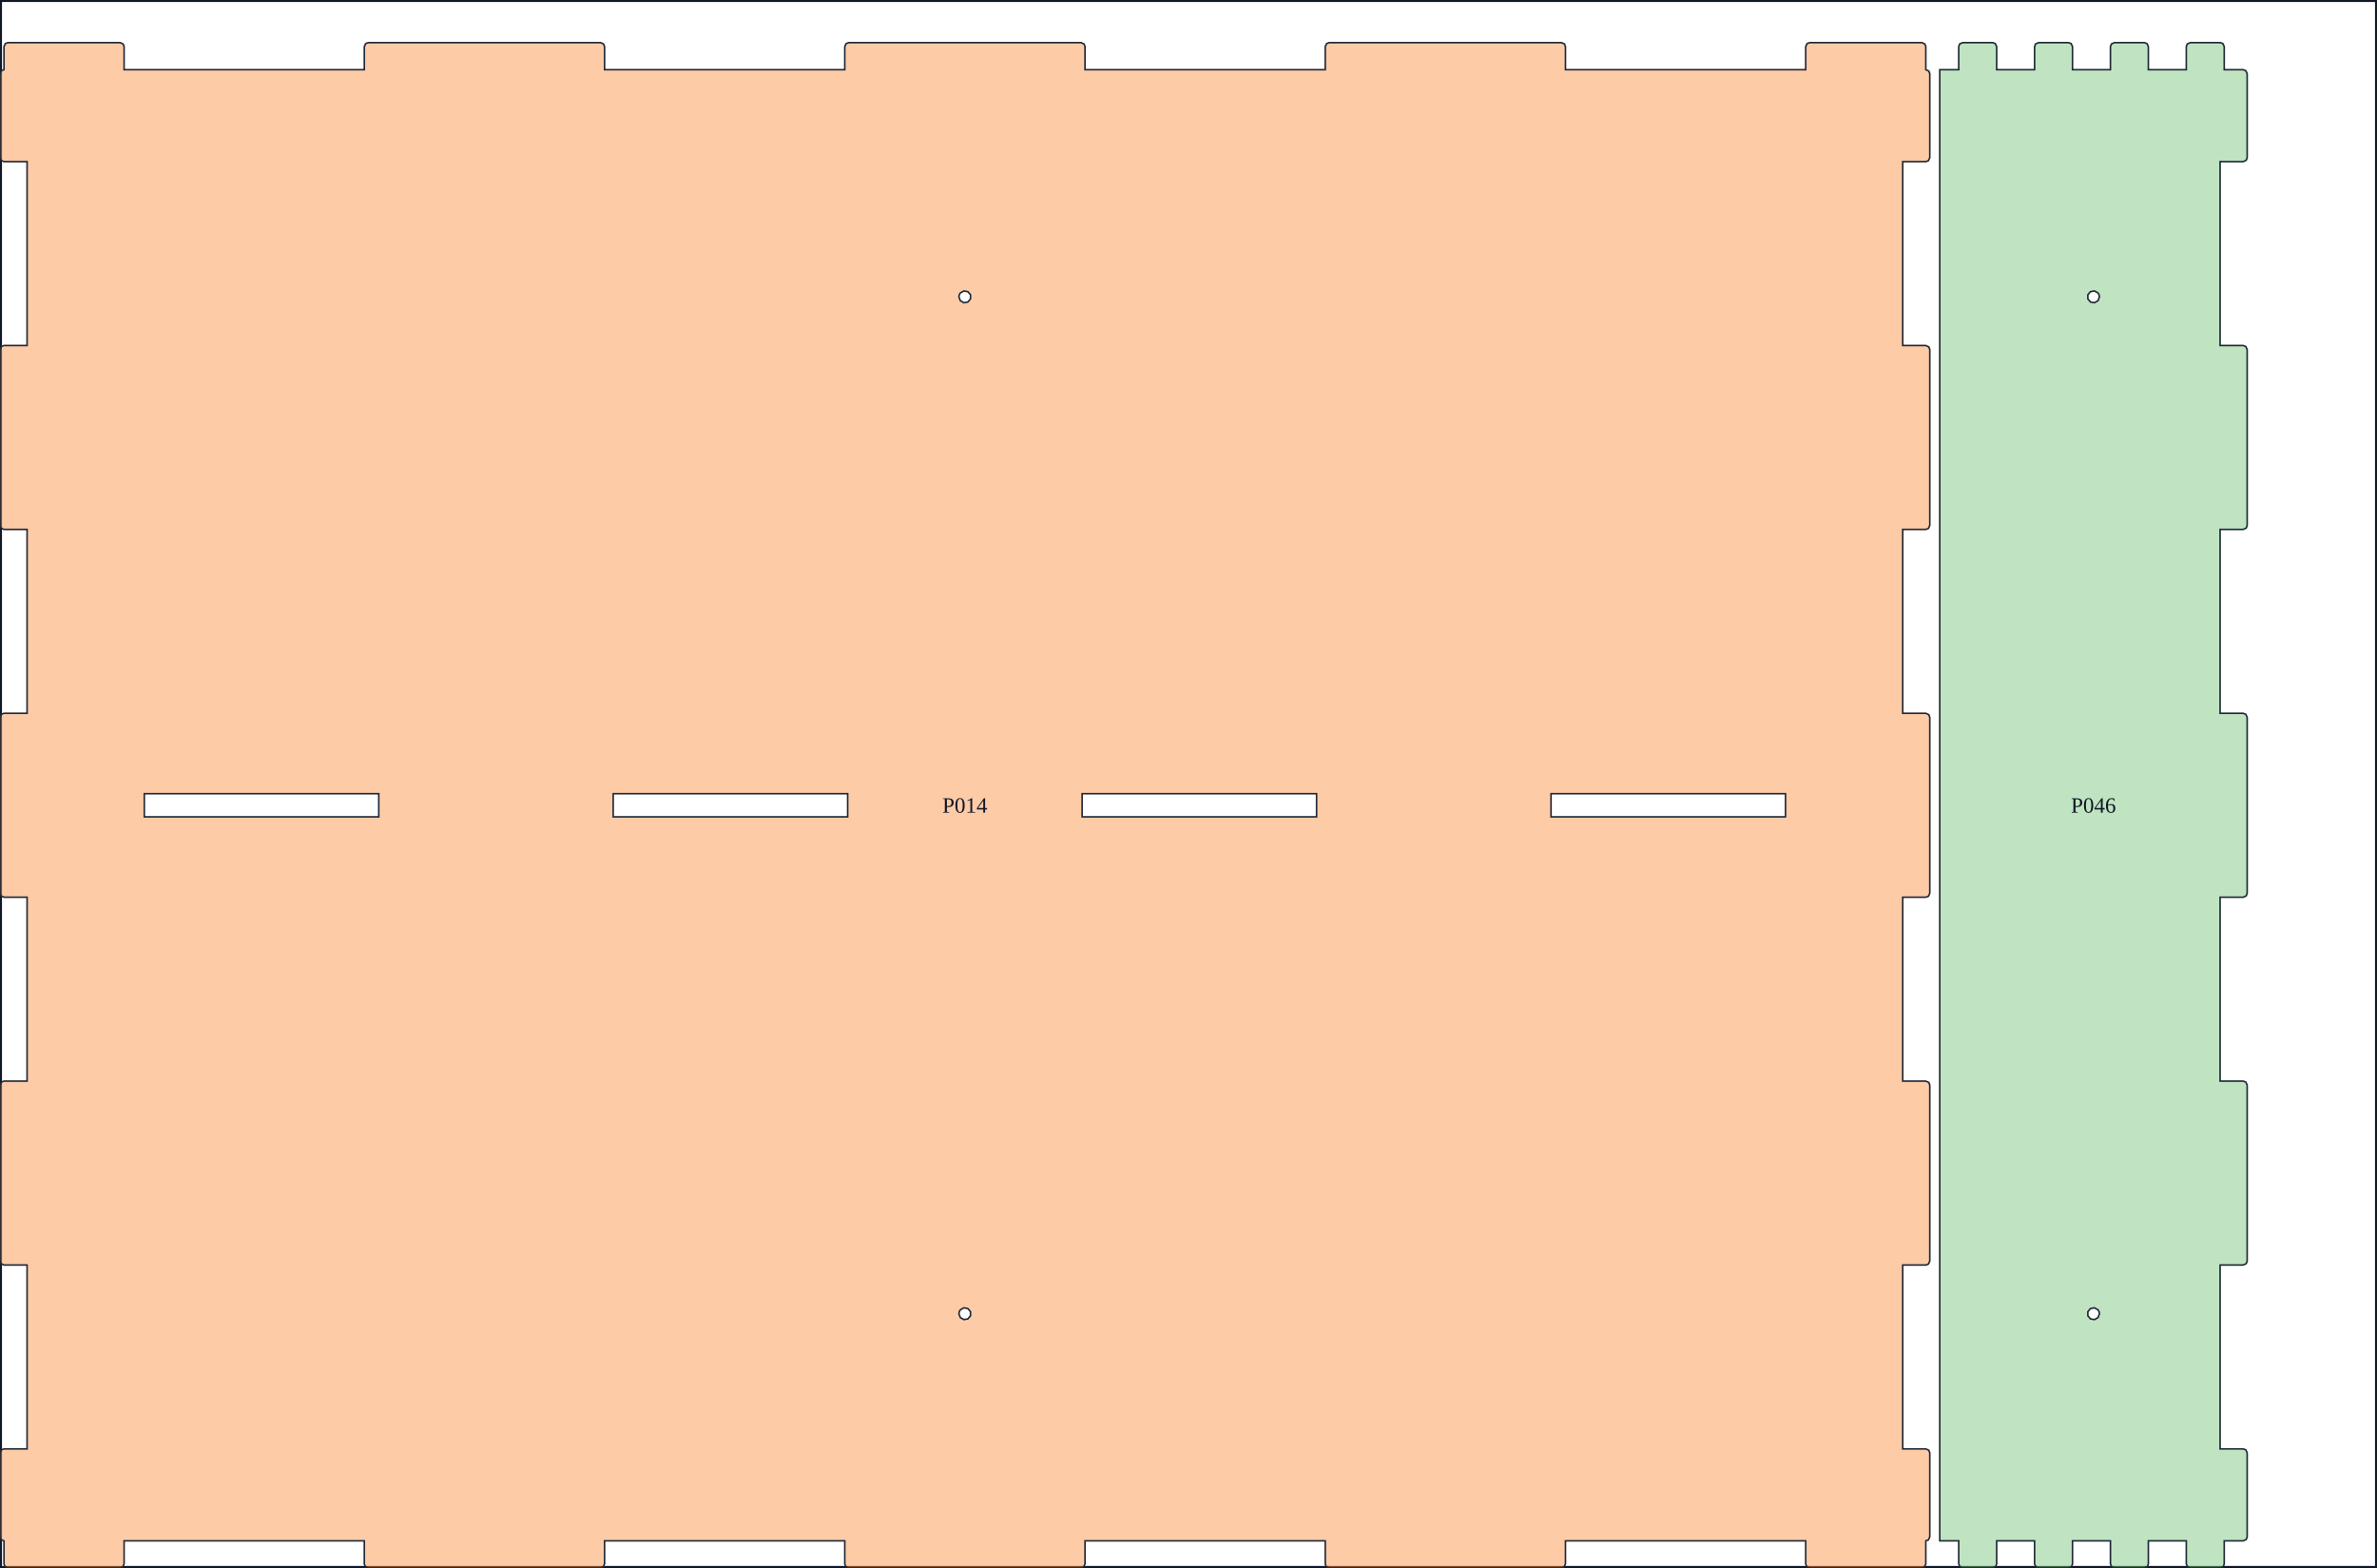
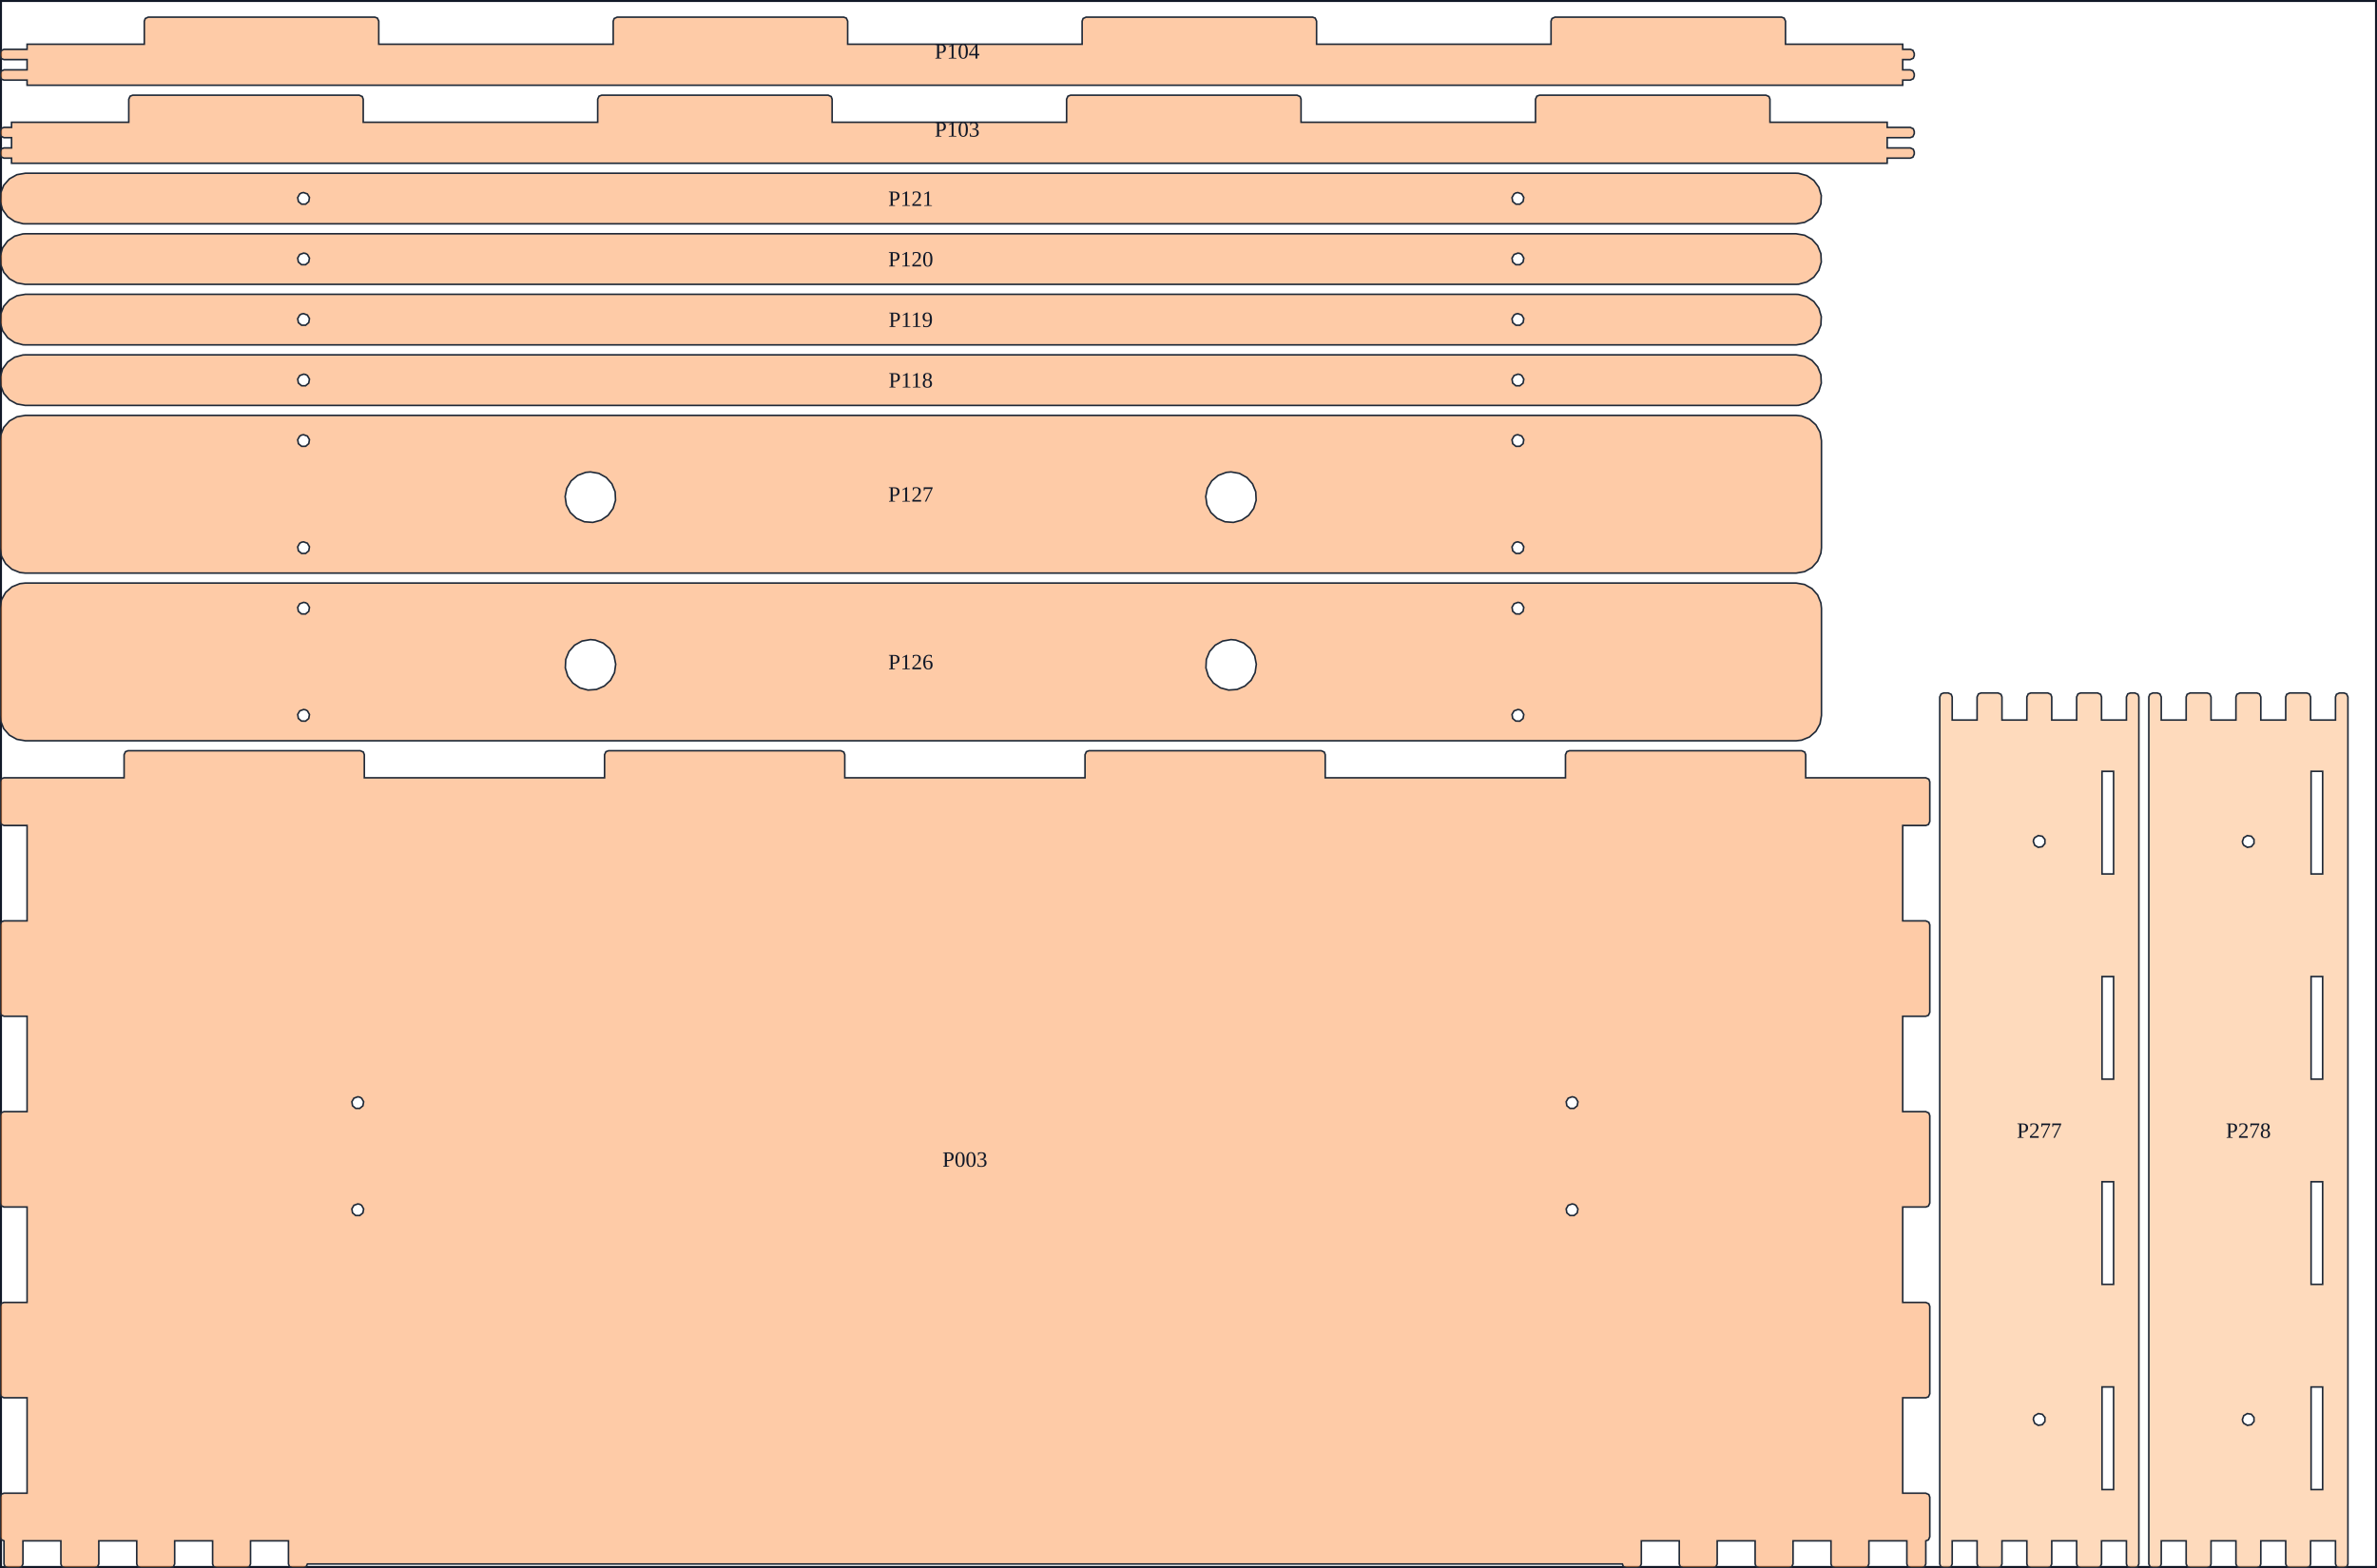
<svg xmlns="http://www.w3.org/2000/svg" width="1193.8mm" height="787.4mm" viewBox="0 0 1193.8 787.4">
  <rect width="1193.8" height="787.4" fill="white" stroke="#111827" stroke-width="2" />
  <g transform="translate(0 787.4) scale(1 -1)">
-     <path d="M 13.600 706.225 L 2.000 706.225 L 0.494 706.909 L 0.000 708.225 L 0.000 750.400 L 0.684 751.906 L 2.000 752.400 L 2.000 764.000 L 2.684 765.506 L 4.000 766.000 L 60.325 766.000 L 61.831 765.316 L 62.325 764.000 L 62.325 752.400 L 182.975 752.400 L 182.975 764.000 L 183.659 765.506 L 184.975 766.000 L 301.625 766.000 L 303.131 765.316 L 303.625 764.000 L 303.625 752.400 L 424.275 752.400 L 424.275 764.000 L 424.959 765.506 L 426.275 766.000 L 542.925 766.000 L 544.431 765.316 L 544.925 764.000 L 544.925 752.400 L 665.575 752.400 L 665.575 764.000 L 666.259 765.506 L 667.575 766.000 L 784.225 766.000 L 785.731 765.316 L 786.225 764.000 L 786.225 752.400 L 906.875 752.400 L 906.875 764.000 L 907.559 765.506 L 908.875 766.000 L 965.200 766.000 L 966.706 765.316 L 967.200 764.000 L 967.200 752.400 L 968.706 751.716 L 969.200 750.400 L 969.200 708.225 L 968.516 706.719 L 967.200 706.225 L 955.600 706.225 L 955.600 613.875 L 967.200 613.875 L 968.706 613.191 L 969.200 611.875 L 969.200 523.525 L 968.516 522.019 L 967.200 521.525 L 955.600 521.525 L 955.600 429.175 L 967.200 429.175 L 968.706 428.491 L 969.200 427.175 L 969.200 338.825 L 968.516 337.319 L 967.200 336.825 L 955.600 336.825 L 955.600 244.475 L 967.200 244.475 L 968.706 243.791 L 969.200 242.475 L 969.200 154.125 L 968.516 152.619 L 967.200 152.125 L 955.600 152.125 L 955.600 59.775 L 967.200 59.775 L 968.706 59.091 L 969.200 57.775 L 969.200 15.600 L 968.516 14.094 L 967.200 13.600 L 967.200 2.000 L 966.516 0.494 L 965.200 0.000 L 908.875 0.000 L 907.369 0.684 L 906.875 2.000 L 906.875 13.600 L 786.225 13.600 L 786.225 2.000 L 785.541 0.494 L 784.225 0.000 L 667.575 0.000 L 666.069 0.684 L 665.575 2.000 L 665.575 13.600 L 544.925 13.600 L 544.925 2.000 L 544.241 0.494 L 542.925 0.000 L 426.275 0.000 L 424.769 0.684 L 424.275 2.000 L 424.275 13.600 L 303.625 13.600 L 303.625 2.000 L 302.941 0.494 L 301.625 0.000 L 184.975 0.000 L 183.469 0.684 L 182.975 2.000 L 182.975 13.600 L 62.325 13.600 L 62.325 2.000 L 61.641 0.494 L 60.325 0.000 L 4.000 0.000 L 2.494 0.684 L 2.000 2.000 L 2.000 13.600 L 0.494 14.284 L 0.000 15.600 L 0.000 57.775 L 0.684 59.281 L 2.000 59.775 L 13.600 59.775 L 13.600 152.125 L 2.000 152.125 L 0.494 152.809 L 0.000 154.125 L 0.000 242.475 L 0.684 243.981 L 2.000 244.475 L 13.600 244.475 L 13.600 336.825 L 2.000 336.825 L 0.494 337.509 L 0.000 338.825 L 0.000 427.175 L 0.684 428.681 L 2.000 429.175 L 13.600 429.175 L 13.600 521.525 L 2.000 521.525 L 0.494 522.209 L 0.000 523.525 L 0.000 611.875 L 0.684 613.381 L 2.000 613.875 L 13.600 613.875 L 13.600 706.225 Z M 481.600 127.667 L 482.298 125.742 L 484.068 124.714 L 486.086 125.060 L 487.412 126.620 L 487.428 128.667 L 486.128 130.248 L 484.117 130.627 L 482.330 129.628 L 481.788 128.713 L 481.600 127.667 Z M 778.975 388.800 L 778.975 377.200 L 867.287 377.200 L 896.725 377.200 L 896.725 388.800 L 778.975 388.800 Z M 543.475 388.800 L 543.475 377.200 L 631.787 377.200 L 661.225 377.200 L 661.225 388.800 L 543.475 388.800 Z M 307.975 388.800 L 307.975 377.200 L 396.287 377.200 L 425.725 377.200 L 425.725 388.800 L 307.975 388.800 Z M 72.475 388.800 L 72.475 377.200 L 160.787 377.200 L 190.225 377.200 L 190.225 388.800 L 72.475 388.800 Z M 481.600 638.333 L 482.298 636.409 L 484.068 635.381 L 486.086 635.727 L 487.412 637.287 L 487.428 639.334 L 486.128 640.915 L 484.117 641.294 L 482.330 640.295 L 481.788 639.380 L 481.600 638.333 Z" fill="#fd8d3c" fill-opacity="0.45" fill-rule="evenodd" stroke="#1f2937" stroke-width="0.8" />
-     <path d="M 1126.600 13.600 L 1128.106 14.284 L 1128.600 15.600 L 1128.600 57.775 L 1127.916 59.281 L 1126.600 59.775 L 1115.000 59.775 L 1115.000 152.125 L 1126.600 152.125 L 1128.106 152.809 L 1128.600 154.125 L 1128.600 242.475 L 1127.916 243.981 L 1126.600 244.475 L 1115.000 244.475 L 1115.000 336.825 L 1126.600 336.825 L 1128.106 337.509 L 1128.600 338.825 L 1128.600 427.175 L 1127.916 428.681 L 1126.600 429.175 L 1115.000 429.175 L 1115.000 521.525 L 1126.600 521.525 L 1128.106 522.209 L 1128.600 523.525 L 1128.600 611.875 L 1127.916 613.381 L 1126.600 613.875 L 1115.000 613.875 L 1115.000 706.225 L 1126.600 706.225 L 1128.106 706.909 L 1128.600 708.225 L 1128.600 750.400 L 1127.916 751.906 L 1126.600 752.400 L 1117.075 752.400 L 1117.075 764.000 L 1116.391 765.506 L 1115.075 766.000 L 1100.025 766.000 L 1098.519 765.316 L 1098.025 764.000 L 1098.025 752.400 L 1078.975 752.400 L 1078.975 764.000 L 1078.291 765.506 L 1076.975 766.000 L 1061.925 766.000 L 1060.419 765.316 L 1059.925 764.000 L 1059.925 752.400 L 1040.875 752.400 L 1040.875 764.000 L 1040.191 765.506 L 1038.875 766.000 L 1023.825 766.000 L 1022.319 765.316 L 1021.825 764.000 L 1021.825 752.400 L 1002.775 752.400 L 1002.775 764.000 L 1002.091 765.506 L 1000.775 766.000 L 985.725 766.000 L 984.219 765.316 L 983.725 764.000 L 983.725 752.400 L 974.200 752.400 L 974.200 13.600 L 983.725 13.600 L 983.725 2.000 L 984.409 0.494 L 985.725 0.000 L 1000.775 0.000 L 1002.281 0.684 L 1002.775 2.000 L 1002.775 13.600 L 1021.825 13.600 L 1021.825 2.000 L 1022.509 0.494 L 1023.825 0.000 L 1038.875 0.000 L 1040.381 0.684 L 1040.875 2.000 L 1040.875 13.600 L 1059.925 13.600 L 1059.925 2.000 L 1060.609 0.494 L 1061.925 0.000 L 1076.975 0.000 L 1078.481 0.684 L 1078.975 2.000 L 1078.975 13.600 L 1098.025 13.600 L 1098.025 2.000 L 1098.709 0.494 L 1100.025 0.000 L 1115.075 0.000 L 1116.581 0.684 L 1117.075 2.000 L 1117.075 13.600 L 1126.600 13.600 Z M 1054.400 127.667 L 1053.702 125.742 L 1051.932 124.714 L 1049.914 125.060 L 1048.588 126.620 L 1048.572 128.667 L 1049.872 130.248 L 1051.883 130.627 L 1053.670 129.628 L 1054.212 128.713 L 1054.400 127.667 Z M 1054.400 638.333 L 1053.702 636.409 L 1051.932 635.381 L 1049.914 635.727 L 1048.588 637.287 L 1048.572 639.334 L 1049.872 640.915 L 1051.883 641.294 L 1053.670 640.295 L 1054.212 639.380 L 1054.400 638.333 Z" fill="#74c476" fill-opacity="0.45" fill-rule="evenodd" stroke="#1f2937" stroke-width="0.8" />
+     <path d="M 959.675 0.000 L 958.169 0.684 L 957.675 2.000 L 957.675 13.600 L 938.625 13.600 L 938.625 2.000 L 937.941 0.494 L 936.625 0.000 L 921.575 0.000 L 920.069 0.684 L 919.575 2.000 L 919.575 13.600 L 900.525 13.600 L 900.525 2.000 L 899.841 0.494 L 898.525 0.000 L 883.475 0.000 L 881.969 0.684 L 881.475 2.000 L 881.475 13.600 L 862.425 13.600 L 862.425 2.000 L 861.741 0.494 L 860.425 0.000 L 845.375 0.000 L 843.869 0.684 L 843.375 2.000 L 843.375 13.600 L 824.325 13.600 L 824.325 2.000 L 823.641 0.494 L 822.325 0.000 L 816.800 0.000 L 815.294 0.684 L 814.800 2.000 L 154.400 2.000 L 153.716 0.494 L 152.400 0.000 L 146.875 0.000 L 145.369 0.684 L 144.875 2.000 L 144.875 13.600 L 125.825 13.600 L 125.825 2.000 L 125.141 0.494 L 123.825 0.000 L 108.775 0.000 L 107.269 0.684 L 106.775 2.000 L 106.775 13.600 L 87.725 13.600 L 87.725 2.000 L 87.041 0.494 L 85.725 0.000 L 70.675 0.000 L 69.169 0.684 L 68.675 2.000 L 68.675 13.600 L 49.625 13.600 L 49.625 2.000 L 48.941 0.494 L 47.625 0.000 L 32.575 0.000 L 31.069 0.684 L 30.575 2.000 L 30.575 13.600 L 11.525 13.600 L 11.525 2.000 L 10.841 0.494 L 9.525 0.000 L 4.000 0.000 L 2.494 0.684 L 2.000 2.000 L 2.000 13.600 L 0.494 14.284 L 0.000 15.600 L 0.000 35.550 L 0.684 37.056 L 2.000 37.550 L 13.600 37.550 L 13.600 85.450 L 2.000 85.450 L 0.494 86.134 L 0.000 87.450 L 0.000 131.350 L 0.684 132.856 L 2.000 133.350 L 13.600 133.350 L 13.600 181.250 L 2.000 181.250 L 0.494 181.934 L 0.000 183.250 L 0.000 227.150 L 0.684 228.656 L 2.000 229.150 L 13.600 229.150 L 13.600 277.050 L 2.000 277.050 L 0.494 277.734 L 0.000 279.050 L 0.000 322.950 L 0.684 324.456 L 2.000 324.950 L 13.600 324.950 L 13.600 372.850 L 2.000 372.850 L 0.494 373.534 L 0.000 374.850 L 0.000 394.800 L 0.684 396.306 L 2.000 396.800 L 62.325 396.800 L 62.325 408.400 L 63.009 409.906 L 64.325 410.400 L 180.975 410.400 L 182.481 409.716 L 182.975 408.400 L 182.975 396.800 L 303.625 396.800 L 303.625 408.400 L 304.309 409.906 L 305.625 410.400 L 422.275 410.400 L 423.781 409.716 L 424.275 408.400 L 424.275 396.800 L 544.925 396.800 L 544.925 408.400 L 545.609 409.906 L 546.925 410.400 L 663.575 410.400 L 665.081 409.716 L 665.575 408.400 L 665.575 396.800 L 786.225 396.800 L 786.225 408.400 L 786.909 409.906 L 788.225 410.400 L 904.875 410.400 L 906.381 409.716 L 906.875 408.400 L 906.875 396.800 L 967.200 396.800 L 968.706 396.116 L 969.200 394.800 L 969.200 374.850 L 968.516 373.344 L 967.200 372.850 L 955.600 372.850 L 955.600 324.950 L 967.200 324.950 L 968.706 324.266 L 969.200 322.950 L 969.200 279.050 L 968.516 277.544 L 967.200 277.050 L 955.600 277.050 L 955.600 229.150 L 967.200 229.150 L 968.706 228.466 L 969.200 227.150 L 969.200 183.250 L 968.516 181.744 L 967.200 181.250 L 955.600 181.250 L 955.600 133.350 L 967.200 133.350 L 968.706 132.666 L 969.200 131.350 L 969.200 87.450 L 968.516 85.944 L 967.200 85.450 L 955.600 85.450 L 955.600 37.550 L 967.200 37.550 L 968.706 36.866 L 969.200 35.550 L 969.200 15.600 L 968.516 14.094 L 967.200 13.600 L 967.200 2.000 L 966.516 0.494 L 965.200 0.000 L 959.675 0.000 Z M 179.667 182.800 L 177.742 182.102 L 176.714 180.332 L 177.060 178.314 L 178.620 176.988 L 180.667 176.972 L 182.248 178.272 L 182.627 180.283 L 181.628 182.070 L 180.713 182.612 L 179.667 182.800 Z M 179.667 236.600 L 177.742 235.902 L 176.714 234.132 L 177.060 232.114 L 178.620 230.788 L 180.667 230.772 L 182.248 232.072 L 182.627 234.083 L 181.628 235.870 L 180.713 236.412 L 179.667 236.600 Z M 789.533 182.800 L 787.609 182.102 L 786.581 180.332 L 786.927 178.314 L 788.487 176.988 L 790.534 176.972 L 792.115 178.272 L 792.494 180.283 L 791.495 182.070 L 790.580 182.612 L 789.533 182.800 Z M 789.533 236.600 L 787.609 235.902 L 786.581 234.132 L 786.927 232.114 L 788.487 230.788 L 790.534 230.772 L 792.115 232.072 L 792.494 234.083 L 791.495 235.870 L 790.580 236.412 L 789.533 236.600 Z" fill="#fd8d3c" fill-opacity="0.45" fill-rule="evenodd" stroke="#1f2937" stroke-width="0.8" />
+     <path d="M 12.700 499.600 L 902.100 499.600 L 906.316 500.320 L 910.055 502.400 L 912.890 505.602 L 914.502 509.564 L 914.800 512.300 L 914.800 566.100 L 914.080 570.316 L 912.000 574.055 L 908.798 576.890 L 904.836 578.502 L 902.100 578.800 L 12.700 578.800 L 8.484 578.080 L 4.745 576.000 L 1.910 572.798 L 0.298 568.836 L 0.000 566.100 L 0.000 512.300 L 0.720 508.084 L 2.800 504.345 L 6.002 501.510 L 9.964 499.898 L 12.700 499.600 Z M 762.333 515.300 L 764.258 514.602 L 765.286 512.832 L 764.940 510.814 L 763.380 509.488 L 761.333 509.472 L 759.752 510.772 L 759.373 512.783 L 760.372 514.570 L 761.287 515.112 L 762.333 515.300 Z M 618.267 550.400 L 622.483 549.680 L 626.221 547.600 L 629.057 544.398 L 630.669 540.436 L 630.873 536.163 L 629.648 532.065 L 627.131 528.606 L 623.609 526.178 L 619.481 525.058 L 615.215 525.372 L 611.295 527.084 L 608.166 530.001 L 606.183 533.791 L 605.571 538.024 L 606.399 542.221 L 608.573 545.905 L 611.847 548.658 L 615.849 550.168 L 618.267 550.400 Z M 762.333 569.100 L 764.258 568.402 L 765.286 566.632 L 764.940 564.614 L 763.380 563.288 L 761.333 563.272 L 759.752 564.572 L 759.373 566.583 L 760.372 568.370 L 761.287 568.912 L 762.333 569.100 Z M 296.533 550.400 L 300.750 549.680 L 304.488 547.600 L 307.324 544.398 L 308.935 540.436 L 309.140 536.163 L 307.915 532.065 L 305.398 528.606 L 301.876 526.178 L 297.748 525.058 L 293.482 525.372 L 289.562 527.084 L 286.433 530.001 L 284.450 533.791 L 283.837 538.024 L 284.665 542.221 L 286.840 545.905 L 290.113 548.658 L 294.116 550.168 L 296.533 550.400 Z M 152.467 515.300 L 154.391 514.602 L 155.419 512.832 L 155.073 510.814 L 153.513 509.488 L 151.466 509.472 L 149.885 510.772 L 149.506 512.783 L 150.505 514.570 L 151.420 515.112 L 152.467 515.300 Z M 152.467 569.100 L 154.391 568.402 L 155.419 566.632 L 155.073 564.614 L 153.513 563.288 L 151.466 563.272 L 149.885 564.572 L 149.506 566.583 L 150.505 568.370 L 151.420 568.912 L 152.467 569.100 Z" fill="#fd8d3c" fill-opacity="0.45" fill-rule="evenodd" stroke="#1f2937" stroke-width="0.8" />
+     <path d="M 902.100 415.400 L 12.700 415.400 L 8.484 416.120 L 4.745 418.200 L 1.910 421.402 L 0.298 425.364 L 0.000 428.100 L 0.000 481.900 L 0.720 486.116 L 2.800 489.855 L 6.002 492.690 L 9.964 494.302 L 12.700 494.600 L 902.100 494.600 L 906.316 493.880 L 910.055 491.800 L 912.890 488.598 L 914.502 484.636 L 914.800 481.900 L 914.800 428.100 L 914.080 423.884 L 912.000 420.145 L 908.798 417.310 L 904.836 415.698 L 902.100 415.400 Z M 152.467 431.100 L 150.542 430.402 L 149.514 428.632 L 149.860 426.614 L 151.420 425.288 L 153.467 425.272 L 155.048 426.572 L 155.427 428.583 L 154.428 430.370 L 153.513 430.912 L 152.467 431.100 Z M 296.533 466.200 L 292.317 465.480 L 288.579 463.400 L 285.743 460.198 L 284.131 456.236 L 283.927 451.963 L 285.152 447.865 L 287.669 444.406 L 291.191 441.978 L 295.319 440.858 L 299.585 441.172 L 303.505 442.884 L 306.634 445.801 L 308.617 449.591 L 309.229 453.824 L 308.401 458.021 L 306.227 461.705 L 302.953 464.458 L 298.951 465.968 L 296.533 466.200 Z M 152.467 484.900 L 150.542 484.202 L 149.514 482.432 L 149.860 480.414 L 151.420 479.088 L 153.467 479.072 L 155.048 480.372 L 155.427 482.383 L 154.428 484.170 L 153.513 484.712 L 152.467 484.900 Z M 618.267 466.200 L 614.050 465.480 L 610.312 463.400 L 607.476 460.198 L 605.865 456.236 L 605.660 451.963 L 606.885 447.865 L 609.402 444.406 L 612.924 441.978 L 617.052 440.858 L 621.318 441.172 L 625.238 442.884 L 628.367 445.801 L 630.350 449.591 L 630.963 453.824 L 630.135 458.021 L 627.960 461.705 L 624.687 464.458 L 620.684 465.968 L 618.267 466.200 Z M 762.333 431.100 L 760.409 430.402 L 759.381 428.632 L 759.727 426.614 L 761.287 425.288 L 763.334 425.272 L 764.915 426.572 L 765.294 428.583 L 764.295 430.370 L 763.380 430.912 L 762.333 431.100 Z M 762.333 484.900 L 760.409 484.202 L 759.381 482.432 L 759.727 480.414 L 761.287 479.088 L 763.334 479.072 L 764.915 480.372 L 765.294 482.383 L 764.295 484.170 L 763.380 484.712 L 762.333 484.900 Z" fill="#fd8d3c" fill-opacity="0.45" fill-rule="evenodd" stroke="#1f2937" stroke-width="0.8" />
+     <path d="M 1072.200 0.000 L 1069.950 0.000 L 1068.444 0.684 L 1067.950 2.000 L 1067.950 13.600 L 1055.450 13.600 L 1055.450 2.000 L 1054.766 0.494 L 1053.450 0.000 L 1044.950 0.000 L 1043.444 0.684 L 1042.950 2.000 L 1042.950 13.600 L 1030.450 13.600 L 1030.450 2.000 L 1029.766 0.494 L 1028.450 0.000 L 1019.950 0.000 L 1018.444 0.684 L 1017.950 2.000 L 1017.950 13.600 L 1005.450 13.600 L 1005.450 2.000 L 1004.766 0.494 L 1003.450 0.000 L 994.950 0.000 L 993.444 0.684 L 992.950 2.000 L 992.950 13.600 L 980.450 13.600 L 980.450 2.000 L 979.766 0.494 L 978.450 0.000 L 976.200 0.000 L 974.694 0.684 L 974.200 2.000 L 974.200 437.400 L 974.884 438.906 L 976.200 439.400 L 978.450 439.400 L 979.956 438.716 L 980.450 437.400 L 980.450 425.800 L 992.950 425.800 L 992.950 437.400 L 993.634 438.906 L 994.950 439.400 L 1003.450 439.400 L 1004.956 438.716 L 1005.450 437.400 L 1005.450 425.800 L 1017.950 425.800 L 1017.950 437.400 L 1018.634 438.906 L 1019.950 439.400 L 1028.450 439.400 L 1029.956 438.716 L 1030.450 437.400 L 1030.450 425.800 L 1042.950 425.800 L 1042.950 437.400 L 1043.634 438.906 L 1044.950 439.400 L 1053.450 439.400 L 1054.956 438.716 L 1055.450 437.400 L 1055.450 425.800 L 1067.950 425.800 L 1067.950 437.400 L 1068.634 438.906 L 1069.950 439.400 L 1072.200 439.400 L 1073.706 438.716 L 1074.200 437.400 L 1074.200 2.000 L 1073.516 0.494 L 1072.200 0.000 Z M 1055.700 90.888 L 1055.700 39.363 L 1061.500 39.363 L 1061.500 90.888 L 1055.700 90.888 Z M 1021.200 74.567 L 1021.898 72.642 L 1023.668 71.614 L 1025.686 71.960 L 1027.012 73.520 L 1027.028 75.567 L 1025.728 77.148 L 1023.717 77.527 L 1021.930 76.528 L 1021.388 75.613 L 1021.200 74.567 Z M 1055.700 193.938 L 1055.700 142.412 L 1061.500 142.412 L 1061.500 193.938 L 1055.700 193.938 Z M 1055.700 296.987 L 1055.700 245.462 L 1061.500 245.462 L 1061.500 296.987 L 1055.700 296.987 Z M 1055.700 400.037 L 1055.700 348.512 L 1061.500 348.512 L 1061.500 400.037 L 1055.700 400.037 Z M 1021.200 364.833 L 1021.898 362.909 L 1023.668 361.881 L 1025.686 362.227 L 1027.012 363.787 L 1027.028 365.834 L 1025.728 367.415 L 1023.717 367.794 L 1021.930 366.795 L 1021.388 365.880 L 1021.200 364.833 Z" fill="#fdae6b" fill-opacity="0.45" fill-rule="evenodd" stroke="#1f2937" stroke-width="0.8" />
+     <path d="M 1177.200 439.400 L 1174.950 439.400 L 1173.444 438.716 L 1172.950 437.400 L 1172.950 425.800 L 1160.450 425.800 L 1160.450 437.400 L 1159.766 438.906 L 1158.450 439.400 L 1149.950 439.400 L 1148.444 438.716 L 1147.950 437.400 L 1147.950 425.800 L 1135.450 425.800 L 1135.450 437.400 L 1134.766 438.906 L 1133.450 439.400 L 1124.950 439.400 L 1123.444 438.716 L 1122.950 437.400 L 1122.950 425.800 L 1110.450 425.800 L 1110.450 437.400 L 1109.766 438.906 L 1108.450 439.400 L 1099.950 439.400 L 1098.444 438.716 L 1097.950 437.400 L 1097.950 425.800 L 1085.450 425.800 L 1085.450 437.400 L 1084.766 438.906 L 1083.450 439.400 L 1081.200 439.400 L 1079.694 438.716 L 1079.200 437.400 L 1079.200 2.000 L 1079.884 0.494 L 1081.200 0.000 L 1083.450 0.000 L 1084.956 0.684 L 1085.450 2.000 L 1085.450 13.600 L 1097.950 13.600 L 1097.950 2.000 L 1098.634 0.494 L 1099.950 0.000 L 1108.450 0.000 L 1109.956 0.684 L 1110.450 2.000 L 1110.450 13.600 L 1122.950 13.600 L 1122.950 2.000 L 1123.634 0.494 L 1124.950 0.000 L 1133.450 0.000 L 1134.956 0.684 L 1135.450 2.000 L 1135.450 13.600 L 1147.950 13.600 L 1147.950 2.000 L 1148.634 0.494 L 1149.950 0.000 L 1158.450 0.000 L 1159.956 0.684 L 1160.450 2.000 L 1160.450 13.600 L 1172.950 13.600 L 1172.950 2.000 L 1173.634 0.494 L 1174.950 0.000 L 1177.200 0.000 L 1178.706 0.684 L 1179.200 2.000 L 1179.200 437.400 L 1178.516 438.906 L 1177.200 439.400 Z M 1160.700 348.513 L 1160.700 400.038 L 1166.500 400.038 L 1166.500 348.513 L 1160.700 348.513 Z M 1126.200 364.833 L 1126.898 366.758 L 1128.668 367.786 L 1130.686 367.440 L 1132.012 365.880 L 1132.028 363.833 L 1130.728 362.252 L 1128.717 361.873 L 1126.930 362.872 L 1126.388 363.787 L 1126.200 364.833 Z M 1160.700 245.463 L 1160.700 296.988 L 1166.500 296.988 L 1166.500 245.463 L 1160.700 245.463 Z M 1160.700 142.413 L 1160.700 193.938 L 1166.500 193.938 L 1166.500 142.413 L 1160.700 142.413 Z M 1160.700 39.363 L 1160.700 90.887 L 1166.500 90.887 L 1166.500 39.363 L 1160.700 39.363 Z M 1126.200 74.567 L 1126.898 76.491 L 1128.668 77.519 L 1130.686 77.173 L 1132.012 75.613 L 1132.028 73.566 L 1130.728 71.985 L 1128.717 71.606 L 1126.930 72.605 L 1126.388 73.520 L 1126.200 74.567 Z" fill="#fdae6b" fill-opacity="0.45" fill-rule="evenodd" stroke="#1f2937" stroke-width="0.8" />
+     <path d="M 13.600 757.475 L 13.600 752.325 L 2.000 752.325 L 0.494 751.641 L 0.000 750.325 L 0.000 749.175 L 0.684 747.669 L 2.000 747.175 L 13.600 747.175 L 13.600 744.600 L 955.600 744.600 L 955.600 747.175 L 959.400 747.175 L 960.906 747.859 L 961.400 749.175 L 961.400 750.325 L 960.716 751.831 L 959.400 752.325 L 955.600 752.325 L 955.600 757.475 L 959.400 757.475 L 960.906 758.159 L 961.400 759.475 L 961.400 760.625 L 960.716 762.131 L 959.400 762.625 L 955.600 762.625 L 955.600 765.200 L 896.725 765.200 L 896.725 776.800 L 896.041 778.306 L 894.725 778.800 L 780.975 778.800 L 779.469 778.116 L 778.975 776.800 L 778.975 765.200 L 661.225 765.200 L 661.225 776.800 L 660.541 778.306 L 659.225 778.800 L 545.475 778.800 L 543.969 778.116 L 543.475 776.800 L 543.475 765.200 L 425.725 765.200 L 425.725 776.800 L 425.041 778.306 L 423.725 778.800 L 309.975 778.800 L 308.469 778.116 L 307.975 776.800 L 307.975 765.200 L 190.225 765.200 L 190.225 776.800 L 189.541 778.306 L 188.225 778.800 L 74.475 778.800 L 72.969 778.116 L 72.475 776.800 L 72.475 765.200 L 13.600 765.200 L 13.600 762.625 L 2.000 762.625 L 0.494 761.941 L 0.000 760.625 L 0.000 759.475 L 0.684 757.969 L 2.000 757.475 L 13.600 757.475 Z" fill="#fd8d3c" fill-opacity="0.45" fill-rule="evenodd" stroke="#1f2937" stroke-width="0.8" />
+     <path d="M 947.800 718.275 L 947.800 713.125 L 959.400 713.125 L 960.906 712.441 L 961.400 711.125 L 961.400 709.975 L 960.716 708.469 L 959.400 707.975 L 947.800 707.975 L 947.800 705.400 L 5.800 705.400 L 5.800 707.975 L 2.000 707.975 L 0.494 708.659 L 0.000 709.975 L 0.000 711.125 L 0.684 712.631 L 2.000 713.125 L 5.800 713.125 L 5.800 718.275 L 2.000 718.275 L 0.494 718.959 L 0.000 720.275 L 0.000 721.425 L 0.684 722.931 L 2.000 723.425 L 5.800 723.425 L 5.800 726.000 L 64.675 726.000 L 64.675 737.600 L 65.359 739.106 L 66.675 739.600 L 180.425 739.600 L 181.931 738.916 L 182.425 737.600 L 182.425 726.000 L 300.175 726.000 L 300.175 737.600 L 300.859 739.106 L 302.175 739.600 L 415.925 739.600 L 417.431 738.916 L 417.925 737.600 L 417.925 726.000 L 535.675 726.000 L 535.675 737.600 L 536.359 739.106 L 537.675 739.600 L 651.425 739.600 L 652.931 738.916 L 653.425 737.600 L 653.425 726.000 L 771.175 726.000 L 771.175 737.600 L 771.859 739.106 L 773.175 739.600 L 886.925 739.600 L 888.431 738.916 L 888.925 737.600 L 888.925 726.000 L 947.800 726.000 L 947.800 723.425 L 959.400 723.425 L 960.906 722.741 L 961.400 721.425 L 961.400 720.275 L 960.716 718.769 L 959.400 718.275 L 947.800 718.275 Z" fill="#fd8d3c" fill-opacity="0.45" fill-rule="evenodd" stroke="#1f2937" stroke-width="0.8" />
+     <path d="M 12.700 639.600 L 8.484 638.880 L 4.745 636.800 L 1.910 633.598 L 0.298 629.636 L 0.093 625.363 L 1.319 621.265 L 3.835 617.806 L 7.357 615.378 L 11.486 614.258 L 12.700 614.200 L 902.100 614.200 L 906.316 614.920 L 910.055 617.000 L 912.890 620.202 L 914.502 624.164 L 914.707 628.437 L 913.481 632.535 L 910.965 635.994 L 907.443 638.422 L 903.314 639.542 L 902.100 639.600 L 12.700 639.600 Z M 762.333 629.900 L 764.258 629.202 L 765.286 627.432 L 764.940 625.414 L 763.380 624.088 L 761.333 624.072 L 759.752 625.372 L 759.373 627.383 L 760.372 629.170 L 761.287 629.712 L 762.333 629.900 Z M 152.467 629.900 L 154.391 629.202 L 155.419 627.432 L 155.073 625.414 L 153.513 624.088 L 151.466 624.072 L 149.885 625.372 L 149.506 627.383 L 150.505 629.170 L 151.420 629.712 L 152.467 629.900 Z" fill="#fd8d3c" fill-opacity="0.45" fill-rule="evenodd" stroke="#1f2937" stroke-width="0.8" />
+     <path d="M 12.700 700.400 L 8.484 699.680 L 4.745 697.600 L 1.910 694.398 L 0.298 690.436 L 0.093 686.163 L 1.319 682.065 L 3.835 678.606 L 7.357 676.178 L 11.486 675.058 L 12.700 675.000 L 902.100 675.000 L 906.316 675.720 L 910.055 677.800 L 912.890 681.002 L 914.502 684.964 L 914.707 689.237 L 913.481 693.335 L 910.965 696.794 L 907.443 699.222 L 903.314 700.342 L 902.100 700.400 L 12.700 700.400 Z M 762.333 690.700 L 764.258 690.002 L 765.286 688.232 L 764.940 686.214 L 763.380 684.888 L 761.333 684.872 L 759.752 686.172 L 759.373 688.183 L 760.372 689.970 L 761.287 690.512 L 762.333 690.700 Z M 152.467 690.700 L 154.391 690.002 L 155.419 688.232 L 155.073 686.214 L 153.513 684.888 L 151.466 684.872 L 149.885 686.172 L 149.506 688.183 L 150.505 689.970 L 151.420 690.512 L 152.467 690.700 Z" fill="#fd8d3c" fill-opacity="0.45" fill-rule="evenodd" stroke="#1f2937" stroke-width="0.8" />
+     <path d="M 902.100 609.200 L 906.316 608.480 L 910.055 606.400 L 912.890 603.198 L 914.502 599.236 L 914.707 594.963 L 913.481 590.865 L 910.965 587.406 L 907.443 584.978 L 903.314 583.858 L 902.100 583.800 L 12.700 583.800 L 8.484 584.520 L 4.745 586.600 L 1.910 589.802 L 0.298 593.764 L 0.093 598.037 L 1.319 602.135 L 3.835 605.594 L 7.357 608.022 L 11.486 609.142 L 12.700 609.200 L 902.100 609.200 Z M 152.467 599.500 L 150.542 598.802 L 149.514 597.032 L 149.860 595.014 L 151.420 593.688 L 153.467 593.672 L 155.048 594.972 L 155.427 596.983 L 154.428 598.770 L 153.513 599.312 L 152.467 599.500 Z M 762.333 599.500 L 760.409 598.802 L 759.381 597.032 L 759.727 595.014 L 761.287 593.688 L 763.334 593.672 L 764.915 594.972 L 765.294 596.983 L 764.295 598.770 L 763.380 599.312 L 762.333 599.500 Z" fill="#fd8d3c" fill-opacity="0.45" fill-rule="evenodd" stroke="#1f2937" stroke-width="0.8" />
+     <path d="M 902.100 670.000 L 906.316 669.280 L 910.055 667.200 L 912.890 663.998 L 914.502 660.036 L 914.707 655.763 L 913.481 651.665 L 910.965 648.206 L 907.443 645.778 L 903.314 644.658 L 902.100 644.600 L 12.700 644.600 L 8.484 645.320 L 4.745 647.400 L 1.910 650.602 L 0.298 654.564 L 0.093 658.837 L 1.319 662.935 L 3.835 666.394 L 7.357 668.822 L 11.486 669.942 L 12.700 670.000 L 902.100 670.000 Z M 152.467 660.300 L 150.542 659.602 L 149.514 657.832 L 149.860 655.814 L 151.420 654.488 L 153.467 654.472 L 155.048 655.772 L 155.427 657.783 L 154.428 659.570 L 153.513 660.112 L 152.467 660.300 Z M 762.333 660.300 L 760.409 659.602 L 759.381 657.832 L 759.727 655.814 L 761.287 654.488 L 763.334 654.472 L 764.915 655.772 L 765.294 657.783 L 764.295 659.570 L 763.380 660.112 L 762.333 660.300 Z" fill="#fd8d3c" fill-opacity="0.45" fill-rule="evenodd" stroke="#1f2937" stroke-width="0.8" />
  </g>
-   <text x="484.600" y="404.400" text-anchor="middle" dominant-baseline="central" font-size="11" fill="#111827">P014</text>
-   <text x="1051.400" y="404.400" text-anchor="middle" dominant-baseline="central" font-size="11" fill="#111827">P046</text>
+   <text x="484.600" y="582.200" text-anchor="middle" dominant-baseline="central" font-size="11" fill="#111827">P003</text>
+   <text x="457.400" y="248.200" text-anchor="middle" dominant-baseline="central" font-size="11" fill="#111827">P127</text>
+   <text x="457.400" y="332.400" text-anchor="middle" dominant-baseline="central" font-size="11" fill="#111827">P126</text>
+   <text x="1024.200" y="567.700" text-anchor="middle" dominant-baseline="central" font-size="11" fill="#111827">P277</text>
+   <text x="1129.200" y="567.700" text-anchor="middle" dominant-baseline="central" font-size="11" fill="#111827">P278</text>
+   <text x="480.700" y="25.700" text-anchor="middle" dominant-baseline="central" font-size="11" fill="#111827">P104</text>
+   <text x="480.700" y="64.900" text-anchor="middle" dominant-baseline="central" font-size="11" fill="#111827">P103</text>
+   <text x="457.400" y="160.500" text-anchor="middle" dominant-baseline="central" font-size="11" fill="#111827">P119</text>
+   <text x="457.400" y="99.700" text-anchor="middle" dominant-baseline="central" font-size="11" fill="#111827">P121</text>
+   <text x="457.400" y="190.900" text-anchor="middle" dominant-baseline="central" font-size="11" fill="#111827">P118</text>
+   <text x="457.400" y="130.100" text-anchor="middle" dominant-baseline="central" font-size="11" fill="#111827">P120</text>
</svg>
